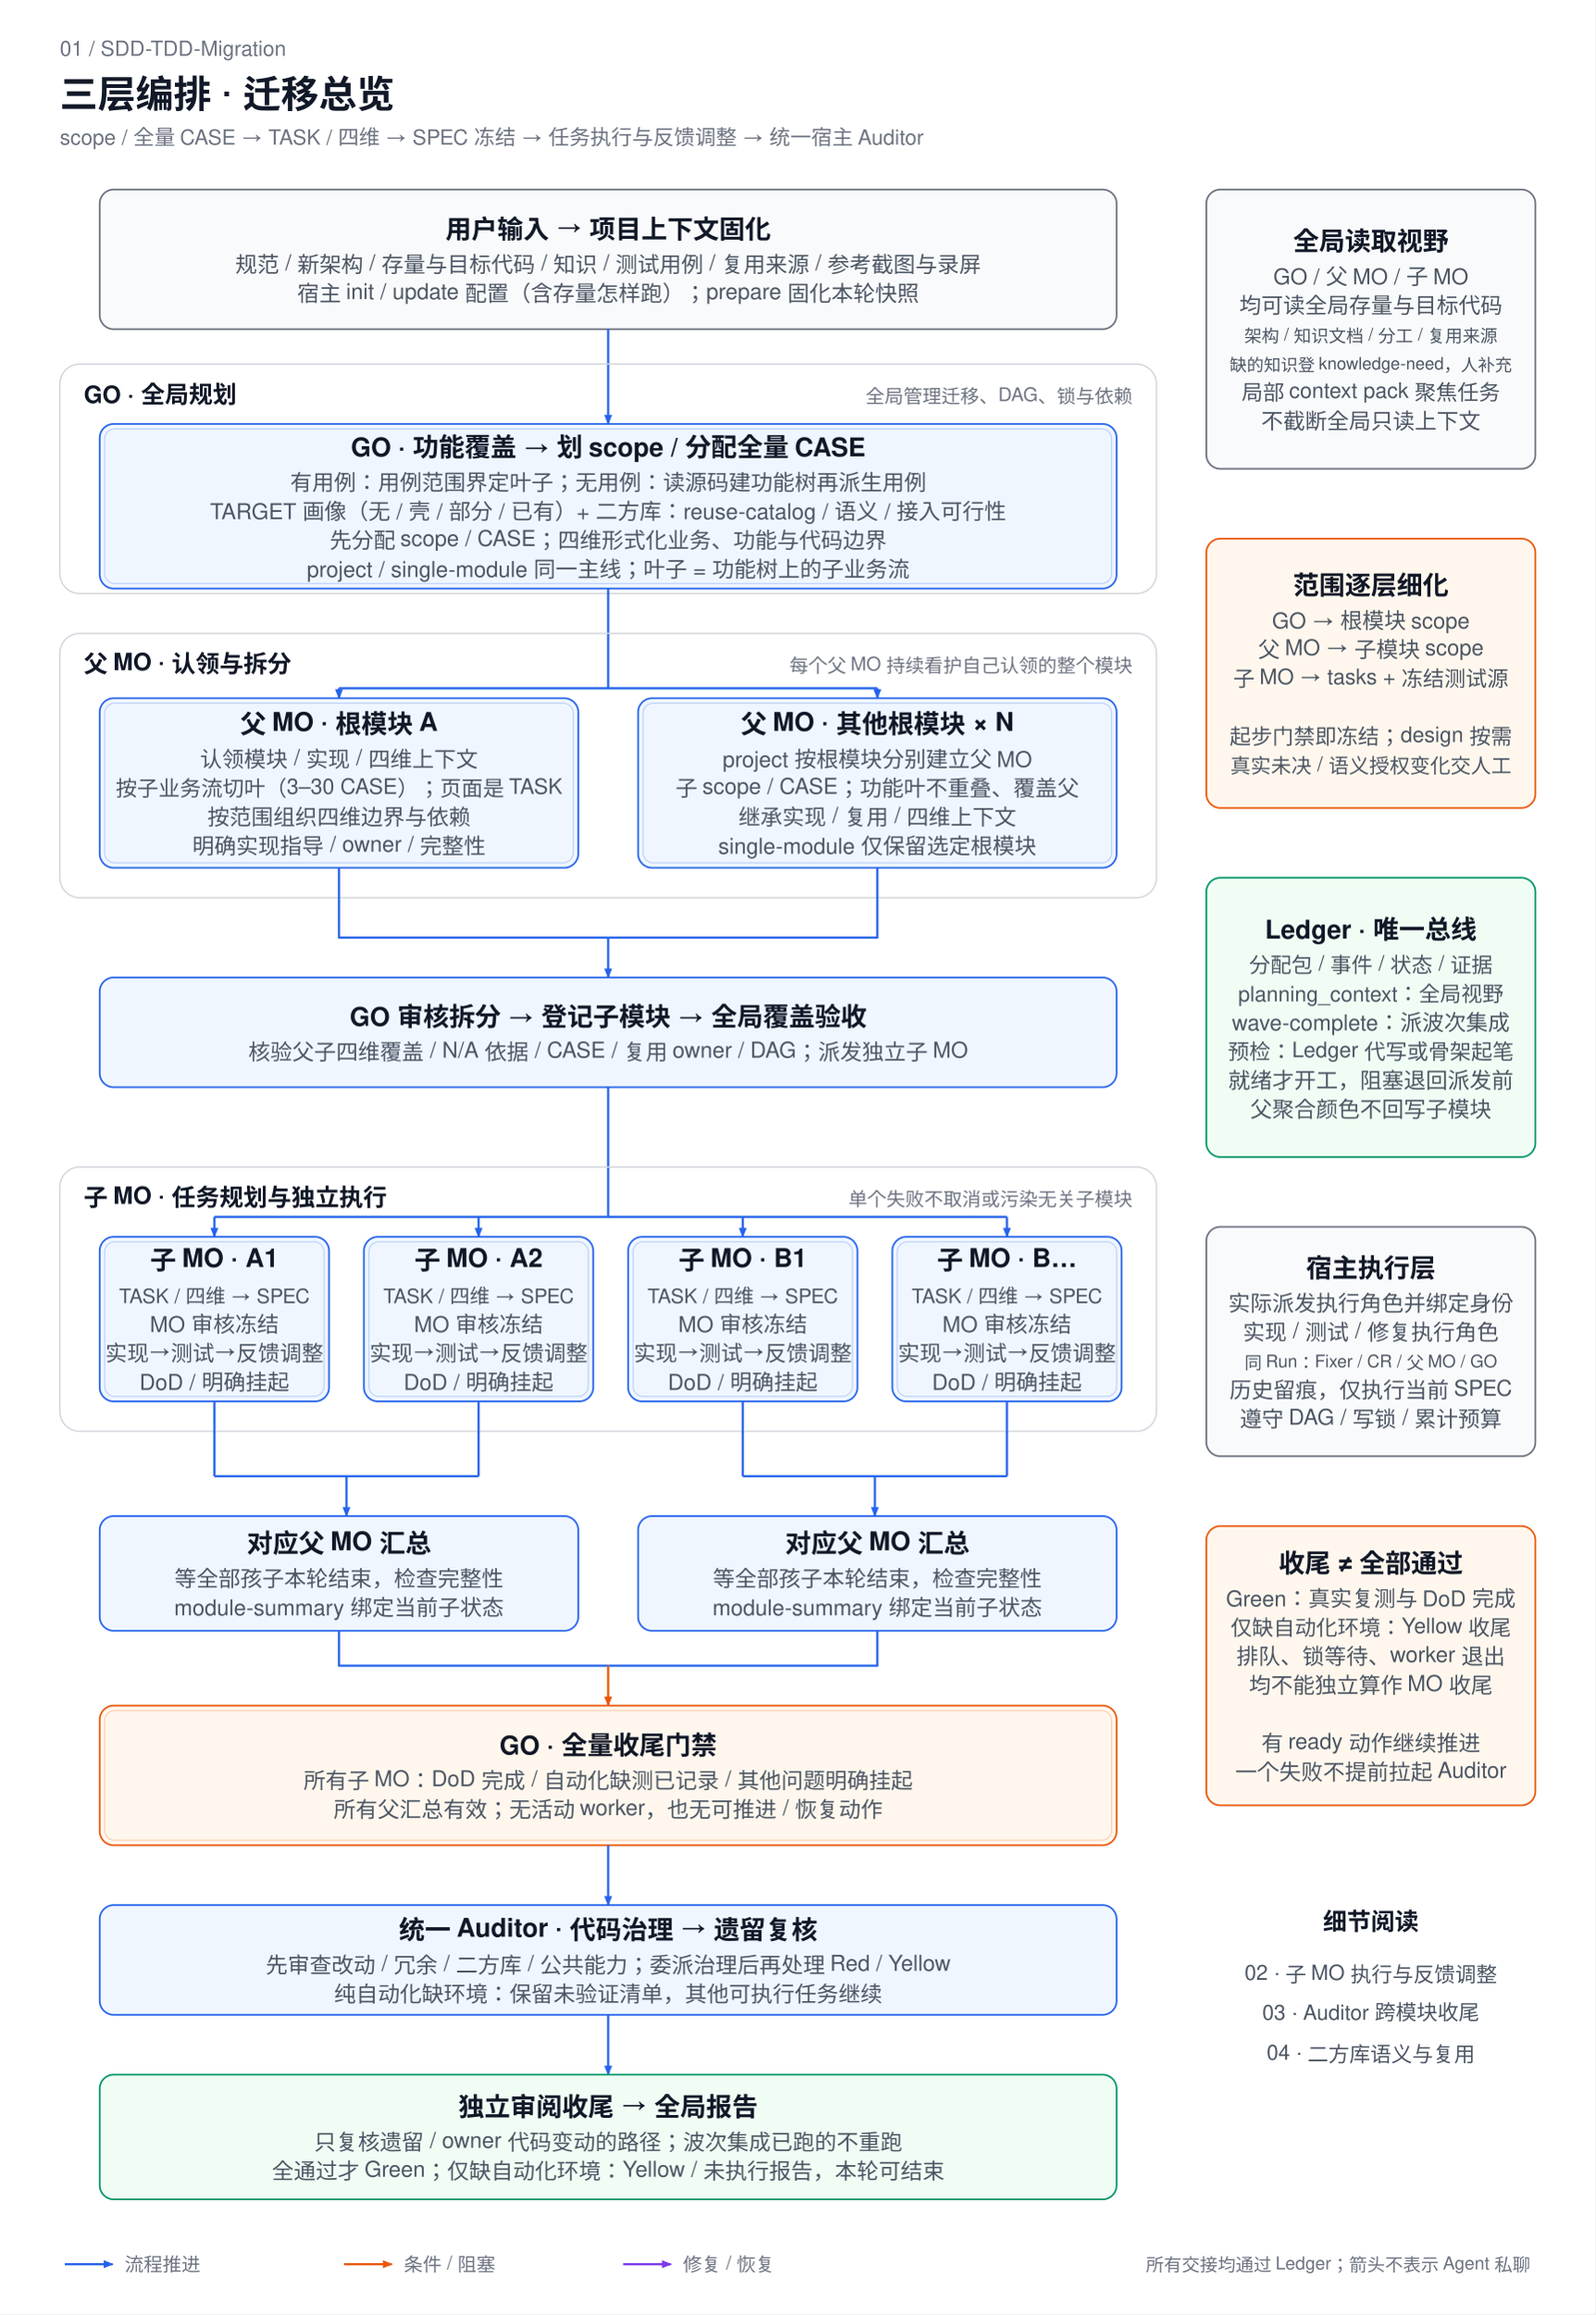
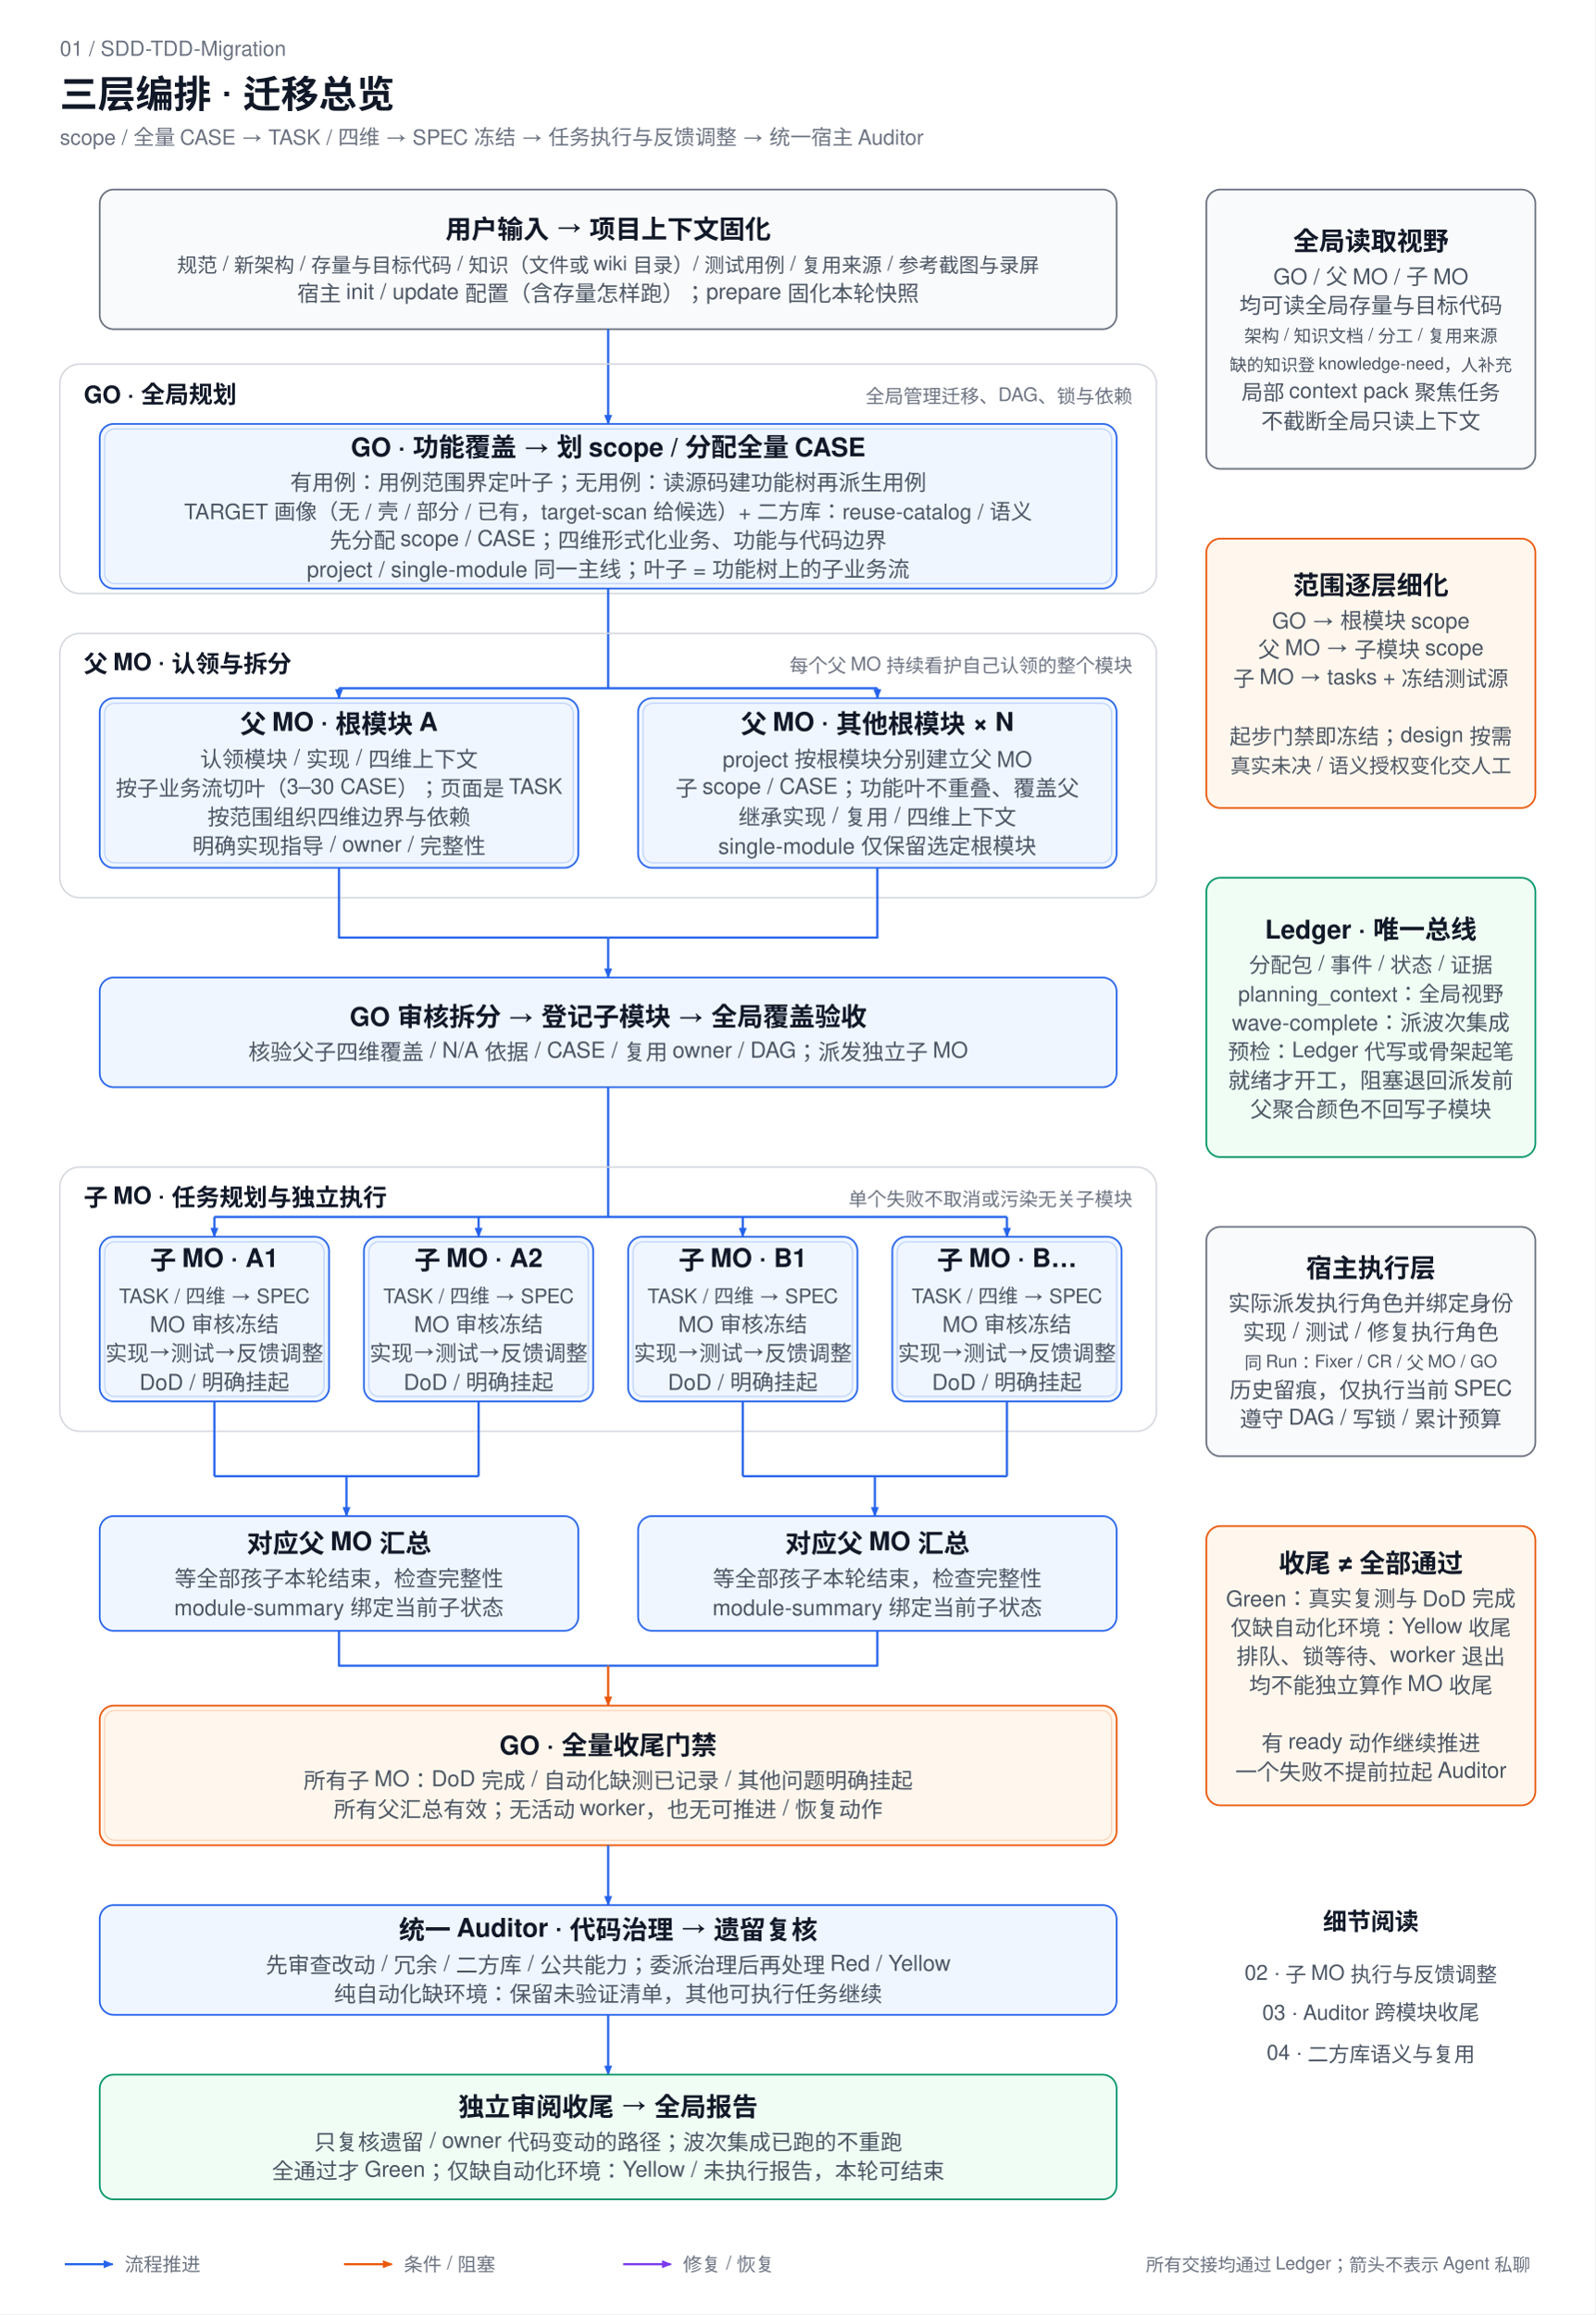
<svg xmlns="http://www.w3.org/2000/svg" width="1600" height="2320" viewBox="0 0 1600 2320" role="img" aria-labelledby="title desc">
  <style>text {font-family: "Helvetica Neue", Helvetica, Arial, "PingFang SC", "Microsoft YaHei", sans-serif;}</style>
  <defs>
    <marker id="arrow-blue" markerWidth="10" markerHeight="8" refX="9" refY="4" orient="auto" markerUnits="userSpaceOnUse">
      <path d="M0,0 L10,4 L0,8 Z" fill="#2563eb" />
    </marker>
    <marker id="arrow-orange" markerWidth="10" markerHeight="8" refX="9" refY="4" orient="auto" markerUnits="userSpaceOnUse">
      <path d="M0,0 L10,4 L0,8 Z" fill="#ea580c" />
    </marker>
    <marker id="arrow-green" markerWidth="10" markerHeight="8" refX="9" refY="4" orient="auto" markerUnits="userSpaceOnUse">
      <path d="M0,0 L10,4 L0,8 Z" fill="#059669" />
    </marker>
    <marker id="arrow-purple" markerWidth="10" markerHeight="8" refX="9" refY="4" orient="auto" markerUnits="userSpaceOnUse">
      <path d="M0,0 L10,4 L0,8 Z" fill="#7c3aed" />
    </marker>
    <marker id="arrow-gray" markerWidth="10" markerHeight="8" refX="9" refY="4" orient="auto" markerUnits="userSpaceOnUse">
      <path d="M0,0 L10,4 L0,8 Z" fill="#6b7280" />
    </marker>
  </defs>
  <rect width="1600" height="2320" fill="white" />
  <text x="60" y="56" font-size="21.00" fill="#6b7280" text-anchor="start" font-weight="400">01  /  SDD-TDD-Migration</text>
  <text x="60" y="108" font-size="38.00" fill="#111827" text-anchor="start" font-weight="700">三层编排 · 迁移总览</text>
  <text x="60" y="145" font-size="21.00" fill="#6b7280" text-anchor="start" font-weight="400">scope / 全量 CASE → TASK / 四维 → SPEC 冻结 → 任务执行与反馈调整 → 统一宿主 Auditor</text>
  <rect x="100" y="190" width="1020" height="140" rx="14" fill="#f9fafb" stroke="#6b7280" stroke-width="1.7" />
  <text x="610.0" y="239.0" font-size="26.00" fill="#111827" text-anchor="middle" font-weight="650">用户输入 → 项目上下文固化</text>
-   <text x="610.0" y="273.0" font-size="22.00" fill="#4b5563" text-anchor="middle" font-weight="400">规范 / 新架构 / 存量与目标代码 / 知识 / 测试用例 / 复用来源 / 参考截图与录屏</text>
+   <text x="610.0" y="273.0" font-size="20.16" fill="#4b5563" text-anchor="middle" font-weight="400">规范 / 新架构 / 存量与目标代码 / 知识（文件或 wiki 目录）/ 测试用例 / 复用来源 / 参考截图与录屏</text>
  <text x="610.0" y="302.0" font-size="22.00" fill="#4b5563" text-anchor="middle" font-weight="400">宿主 init / update 配置（含存量怎样跑）；prepare 固化本轮快照</text>
  <path d="M610,330 L610,425" fill="none" stroke="#2563eb" stroke-width="2.2" stroke-linejoin="round" marker-end="url(#arrow-blue)" />
  <rect x="60" y="365" width="1100" height="230" rx="20" fill="none" stroke="#d1d5db" stroke-width="1.4" />
  <text x="84" y="404" font-size="24.00" fill="#111827" text-anchor="start" font-weight="650">GO  ·  全局规划</text>
  <text x="1136" y="404" font-size="19.00" fill="#6b7280" text-anchor="end" font-weight="400">全局管理迁移、DAG、锁与依赖</text>
  <rect x="100" y="425" width="1020" height="165" rx="14" fill="#eff6ff" stroke="#2563eb" stroke-width="1.7" />
  <rect x="105" y="430" width="1010" height="155" rx="10" fill="none" stroke="#2563eb" stroke-opacity="0.28" />
  <text x="610.0" y="457.5" font-size="26.00" fill="#111827" text-anchor="middle" font-weight="650">GO · 功能覆盖 → 划 scope / 分配全量 CASE</text>
  <text x="610.0" y="491.5" font-size="22.00" fill="#4b5563" text-anchor="middle" font-weight="400">有用例：用例范围界定叶子；无用例：读源码建功能树再派生用例</text>
-   <text x="610.0" y="520.5" font-size="22.00" fill="#4b5563" text-anchor="middle" font-weight="400">TARGET 画像（无 / 壳 / 部分 / 已有）+ 二方库：reuse-catalog / 语义 / 接入可行性</text>
+   <text x="610.0" y="520.5" font-size="21.42" fill="#4b5563" text-anchor="middle" font-weight="400">TARGET 画像（无 / 壳 / 部分 / 已有，target-scan 给候选）+ 二方库：reuse-catalog / 语义</text>
  <text x="610.0" y="549.5" font-size="22.00" fill="#4b5563" text-anchor="middle" font-weight="400">先分配 scope / CASE；四维形式化业务、功能与代码边界</text>
  <text x="610.0" y="578.5" font-size="22.00" fill="#4b5563" text-anchor="middle" font-weight="400">project / single-module 同一主线；叶子 = 功能树上的子业务流</text>
  <path d="M610,590 L610,690" fill="none" stroke="#2563eb" stroke-width="2.2" stroke-linejoin="round" />
  <path d="M340,690 L880,690" fill="none" stroke="#2563eb" stroke-width="2.2" stroke-linejoin="round" />
  <path d="M340,690 L340,700" fill="none" stroke="#2563eb" stroke-width="2.2" stroke-linejoin="round" marker-end="url(#arrow-blue)" />
  <path d="M880,690 L880,700" fill="none" stroke="#2563eb" stroke-width="2.2" stroke-linejoin="round" marker-end="url(#arrow-blue)" />
  <rect x="60" y="635" width="1100" height="265" rx="20" fill="none" stroke="#d1d5db" stroke-width="1.4" />
  <text x="84" y="674" font-size="24.00" fill="#111827" text-anchor="start" font-weight="650">父 MO  ·  认领与拆分</text>
  <text x="1136" y="674" font-size="19.00" fill="#6b7280" text-anchor="end" font-weight="400">每个父 MO 持续看护自己认领的整个模块</text>
  <rect x="100" y="700" width="480" height="170" rx="14" fill="#eff6ff" stroke="#2563eb" stroke-width="1.7" />
  <rect x="105" y="705" width="470" height="160" rx="10" fill="none" stroke="#2563eb" stroke-opacity="0.28" />
  <text x="340.0" y="735.0" font-size="26.00" fill="#111827" text-anchor="middle" font-weight="650">父 MO · 根模块 A</text>
  <text x="340.0" y="769.0" font-size="22.00" fill="#4b5563" text-anchor="middle" font-weight="400">认领模块 / 实现 / 四维上下文</text>
  <text x="340.0" y="798.0" font-size="21.45" fill="#4b5563" text-anchor="middle" font-weight="400">按子业务流切叶（3–30 CASE）；页面是 TASK</text>
  <text x="340.0" y="827.0" font-size="22.00" fill="#4b5563" text-anchor="middle" font-weight="400">按范围组织四维边界与依赖</text>
  <text x="340.0" y="856.0" font-size="22.00" fill="#4b5563" text-anchor="middle" font-weight="400">明确实现指导 / owner / 完整性</text>
  <rect x="640" y="700" width="480" height="170" rx="14" fill="#eff6ff" stroke="#2563eb" stroke-width="1.7" />
  <rect x="645" y="705" width="470" height="160" rx="10" fill="none" stroke="#2563eb" stroke-opacity="0.28" />
  <text x="880.0" y="735.0" font-size="26.00" fill="#111827" text-anchor="middle" font-weight="650">父 MO · 其他根模块 × N</text>
  <text x="880.0" y="769.0" font-size="22.00" fill="#4b5563" text-anchor="middle" font-weight="400">project 按根模块分别建立父 MO</text>
  <text x="880.0" y="798.0" font-size="22.00" fill="#4b5563" text-anchor="middle" font-weight="400">子 scope / CASE；功能叶不重叠、覆盖父</text>
  <text x="880.0" y="827.0" font-size="22.00" fill="#4b5563" text-anchor="middle" font-weight="400">继承实现 / 复用 / 四维上下文</text>
  <text x="880.0" y="856.0" font-size="22.00" fill="#4b5563" text-anchor="middle" font-weight="400">single-module 仅保留选定根模块</text>
  <path d="M340,870 L340,940 L610,940" fill="none" stroke="#2563eb" stroke-width="2.2" stroke-linejoin="round" />
  <path d="M880,870 L880,940 L610,940" fill="none" stroke="#2563eb" stroke-width="2.2" stroke-linejoin="round" />
  <path d="M610,940 L610,980" fill="none" stroke="#2563eb" stroke-width="2.2" stroke-linejoin="round" marker-end="url(#arrow-blue)" />
  <rect x="100" y="980" width="1020" height="110" rx="14" fill="#eff6ff" stroke="#2563eb" stroke-width="1.7" />
  <text x="610.0" y="1028.5" font-size="26.00" fill="#111827" text-anchor="middle" font-weight="650">GO 审核拆分 → 登记子模块 → 全局覆盖验收</text>
  <text x="610.0" y="1062.5" font-size="22.00" fill="#4b5563" text-anchor="middle" font-weight="400">核验父子四维覆盖 / N/A 依据 / CASE / 复用 owner / DAG；派发独立子 MO</text>
  <path d="M610,1090 L610,1220" fill="none" stroke="#2563eb" stroke-width="2.2" stroke-linejoin="round" />
  <path d="M215,1220 L1010,1220" fill="none" stroke="#2563eb" stroke-width="2.2" stroke-linejoin="round" />
  <rect x="60" y="1170" width="1100" height="265" rx="20" fill="none" stroke="#d1d5db" stroke-width="1.4" />
  <text x="84" y="1209" font-size="24.00" fill="#111827" text-anchor="start" font-weight="650">子 MO  ·  任务规划与独立执行</text>
  <text x="1136" y="1209" font-size="19.00" fill="#6b7280" text-anchor="end" font-weight="400">单个失败不取消或污染无关子模块</text>
  <path d="M215,1220 L215,1240" fill="none" stroke="#2563eb" stroke-width="2.2" stroke-linejoin="round" marker-end="url(#arrow-blue)" />
  <rect x="100" y="1240" width="230" height="165" rx="14" fill="#eff6ff" stroke="#2563eb" stroke-width="1.7" />
  <rect x="105" y="1245" width="220" height="155" rx="10" fill="none" stroke="#2563eb" stroke-opacity="0.28" />
  <text x="215.0" y="1272.5" font-size="26.00" fill="#111827" text-anchor="middle" font-weight="650">子 MO · A1</text>
  <text x="215.0" y="1306.5" font-size="20.04" fill="#4b5563" text-anchor="middle" font-weight="400">TASK / 四维 → SPEC</text>
  <text x="215.0" y="1335.5" font-size="22.00" fill="#4b5563" text-anchor="middle" font-weight="400">MO 审核冻结</text>
  <text x="215.0" y="1364.5" font-size="21.88" fill="#4b5563" text-anchor="middle" font-weight="400">实现→测试→反馈调整</text>
  <text x="215.0" y="1393.5" font-size="22.00" fill="#4b5563" text-anchor="middle" font-weight="400">DoD / 明确挂起</text>
  <path d="M480,1220 L480,1240" fill="none" stroke="#2563eb" stroke-width="2.2" stroke-linejoin="round" marker-end="url(#arrow-blue)" />
  <rect x="365" y="1240" width="230" height="165" rx="14" fill="#eff6ff" stroke="#2563eb" stroke-width="1.7" />
  <rect x="370" y="1245" width="220" height="155" rx="10" fill="none" stroke="#2563eb" stroke-opacity="0.28" />
  <text x="480.0" y="1272.5" font-size="26.00" fill="#111827" text-anchor="middle" font-weight="650">子 MO · A2</text>
  <text x="480.0" y="1306.5" font-size="20.04" fill="#4b5563" text-anchor="middle" font-weight="400">TASK / 四维 → SPEC</text>
  <text x="480.0" y="1335.5" font-size="22.00" fill="#4b5563" text-anchor="middle" font-weight="400">MO 审核冻结</text>
  <text x="480.0" y="1364.5" font-size="21.88" fill="#4b5563" text-anchor="middle" font-weight="400">实现→测试→反馈调整</text>
  <text x="480.0" y="1393.5" font-size="22.00" fill="#4b5563" text-anchor="middle" font-weight="400">DoD / 明确挂起</text>
  <path d="M745,1220 L745,1240" fill="none" stroke="#2563eb" stroke-width="2.2" stroke-linejoin="round" marker-end="url(#arrow-blue)" />
  <rect x="630" y="1240" width="230" height="165" rx="14" fill="#eff6ff" stroke="#2563eb" stroke-width="1.7" />
  <rect x="635" y="1245" width="220" height="155" rx="10" fill="none" stroke="#2563eb" stroke-opacity="0.28" />
  <text x="745.0" y="1272.5" font-size="26.00" fill="#111827" text-anchor="middle" font-weight="650">子 MO · B1</text>
  <text x="745.0" y="1306.5" font-size="20.04" fill="#4b5563" text-anchor="middle" font-weight="400">TASK / 四维 → SPEC</text>
  <text x="745.0" y="1335.5" font-size="22.00" fill="#4b5563" text-anchor="middle" font-weight="400">MO 审核冻结</text>
  <text x="745.0" y="1364.5" font-size="21.88" fill="#4b5563" text-anchor="middle" font-weight="400">实现→测试→反馈调整</text>
  <text x="745.0" y="1393.5" font-size="22.00" fill="#4b5563" text-anchor="middle" font-weight="400">DoD / 明确挂起</text>
  <path d="M1010,1220 L1010,1240" fill="none" stroke="#2563eb" stroke-width="2.2" stroke-linejoin="round" marker-end="url(#arrow-blue)" />
  <rect x="895" y="1240" width="230" height="165" rx="14" fill="#eff6ff" stroke="#2563eb" stroke-width="1.7" />
  <rect x="900" y="1245" width="220" height="155" rx="10" fill="none" stroke="#2563eb" stroke-opacity="0.28" />
  <text x="1010.0" y="1272.5" font-size="26.00" fill="#111827" text-anchor="middle" font-weight="650">子 MO · B…</text>
  <text x="1010.0" y="1306.5" font-size="20.04" fill="#4b5563" text-anchor="middle" font-weight="400">TASK / 四维 → SPEC</text>
  <text x="1010.0" y="1335.5" font-size="22.00" fill="#4b5563" text-anchor="middle" font-weight="400">MO 审核冻结</text>
  <text x="1010.0" y="1364.5" font-size="21.88" fill="#4b5563" text-anchor="middle" font-weight="400">实现→测试→反馈调整</text>
  <text x="1010.0" y="1393.5" font-size="22.00" fill="#4b5563" text-anchor="middle" font-weight="400">DoD / 明确挂起</text>
  <path d="M215,1405 L215,1480" fill="none" stroke="#2563eb" stroke-width="2.2" stroke-linejoin="round" />
  <path d="M480,1405 L480,1480" fill="none" stroke="#2563eb" stroke-width="2.2" stroke-linejoin="round" />
  <path d="M215,1480 L480,1480" fill="none" stroke="#2563eb" stroke-width="2.2" stroke-linejoin="round" />
  <path d="M347.5,1480 L347.5,1520" fill="none" stroke="#2563eb" stroke-width="2.2" stroke-linejoin="round" marker-end="url(#arrow-blue)" />
  <rect x="100" y="1520" width="480" height="115" rx="14" fill="#eff6ff" stroke="#2563eb" stroke-width="1.7" />
  <text x="340.0" y="1556.5" font-size="26.00" fill="#111827" text-anchor="middle" font-weight="650">对应父 MO 汇总</text>
  <text x="340.0" y="1590.5" font-size="22.00" fill="#4b5563" text-anchor="middle" font-weight="400">等全部孩子本轮结束，检查完整性</text>
  <text x="340.0" y="1619.5" font-size="22.00" fill="#4b5563" text-anchor="middle" font-weight="400">module-summary 绑定当前子状态</text>
  <path d="M745,1405 L745,1480" fill="none" stroke="#2563eb" stroke-width="2.2" stroke-linejoin="round" />
  <path d="M1010,1405 L1010,1480" fill="none" stroke="#2563eb" stroke-width="2.2" stroke-linejoin="round" />
  <path d="M745,1480 L1010,1480" fill="none" stroke="#2563eb" stroke-width="2.2" stroke-linejoin="round" />
  <path d="M877.5,1480 L877.5,1520" fill="none" stroke="#2563eb" stroke-width="2.2" stroke-linejoin="round" marker-end="url(#arrow-blue)" />
  <rect x="640" y="1520" width="480" height="115" rx="14" fill="#eff6ff" stroke="#2563eb" stroke-width="1.7" />
  <text x="880.0" y="1556.5" font-size="26.00" fill="#111827" text-anchor="middle" font-weight="650">对应父 MO 汇总</text>
  <text x="880.0" y="1590.5" font-size="22.00" fill="#4b5563" text-anchor="middle" font-weight="400">等全部孩子本轮结束，检查完整性</text>
  <text x="880.0" y="1619.5" font-size="22.00" fill="#4b5563" text-anchor="middle" font-weight="400">module-summary 绑定当前子状态</text>
  <path d="M340,1635 L340,1670 L610,1670" fill="none" stroke="#2563eb" stroke-width="2.2" stroke-linejoin="round" />
  <path d="M880,1635 L880,1670 L610,1670" fill="none" stroke="#2563eb" stroke-width="2.2" stroke-linejoin="round" />
  <path d="M610,1670 L610,1710" fill="none" stroke="#ea580c" stroke-width="2.2" stroke-linejoin="round" marker-end="url(#arrow-orange)" />
  <rect x="100" y="1710" width="1020" height="140" rx="14" fill="#fff7ed" stroke="#ea580c" stroke-width="1.7" />
  <rect x="105" y="1715" width="1010" height="130" rx="10" fill="none" stroke="#ea580c" stroke-opacity="0.28" />
  <text x="610.0" y="1759.0" font-size="26.00" fill="#111827" text-anchor="middle" font-weight="650">GO · 全量收尾门禁</text>
  <text x="610.0" y="1793.0" font-size="22.00" fill="#4b5563" text-anchor="middle" font-weight="400">所有子 MO：DoD 完成 / 自动化缺测已记录 / 其他问题明确挂起</text>
  <text x="610.0" y="1822.0" font-size="22.00" fill="#4b5563" text-anchor="middle" font-weight="400">所有父汇总有效；无活动 worker，也无可推进 / 恢复动作</text>
  <path d="M610,1850 L610,1910" fill="none" stroke="#2563eb" stroke-width="2.2" stroke-linejoin="round" marker-end="url(#arrow-blue)" />
  <rect x="100" y="1910" width="1020" height="110" rx="14" fill="#eff6ff" stroke="#2563eb" stroke-width="1.7" />
  <text x="610.0" y="1944.0" font-size="26.00" fill="#111827" text-anchor="middle" font-weight="650">统一 Auditor · 代码治理 → 遗留复核</text>
  <text x="610.0" y="1978.0" font-size="22.00" fill="#4b5563" text-anchor="middle" font-weight="400">先审查改动 / 冗余 / 二方库 / 公共能力；委派治理后再处理 Red / Yellow</text>
  <text x="610.0" y="2007.0" font-size="22.00" fill="#4b5563" text-anchor="middle" font-weight="400">纯自动化缺环境：保留未验证清单，其他可执行任务继续</text>
  <path d="M610,2020 L610,2080" fill="none" stroke="#2563eb" stroke-width="2.2" stroke-linejoin="round" marker-end="url(#arrow-blue)" />
  <rect x="100" y="2080" width="1020" height="125" rx="14" fill="#f0fdf4" stroke="#059669" stroke-width="1.7" />
  <text x="610.0" y="2121.5" font-size="26.00" fill="#111827" text-anchor="middle" font-weight="650">独立审阅收尾 → 全局报告</text>
  <text x="610.0" y="2155.5" font-size="22.00" fill="#4b5563" text-anchor="middle" font-weight="400">只复核遗留 / owner 代码变动的路径；波次集成已跑的不重跑</text>
  <text x="610.0" y="2184.5" font-size="22.00" fill="#4b5563" text-anchor="middle" font-weight="400">全通过才 Green；仅缺自动化环境：Yellow / 未执行报告，本轮可结束</text>
  <rect x="1210" y="190" width="330" height="280" rx="14" fill="#f9fafb" stroke="#6b7280" stroke-width="1.7" />
  <text x="1375.0" y="251.0" font-size="26.00" fill="#111827" text-anchor="middle" font-weight="650">全局读取视野</text>
  <text x="1375.0" y="285.0" font-size="22.00" fill="#4b5563" text-anchor="middle" font-weight="400">GO / 父 MO / 子 MO</text>
  <text x="1375.0" y="314.0" font-size="22.00" fill="#4b5563" text-anchor="middle" font-weight="400">均可读全局存量与目标代码</text>
  <text x="1375.0" y="343.0" font-size="17.51" fill="#4b5563" text-anchor="middle" font-weight="400">架构 / 知识文档 / 分工 / 复用来源</text>
  <text x="1375.0" y="372.0" font-size="17.09" fill="#4b5563" text-anchor="middle" font-weight="400">缺的知识登 knowledge-need，人补充</text>
  <text x="1375.0" y="401.0" font-size="21.46" fill="#4b5563" text-anchor="middle" font-weight="400">局部 context pack 聚焦任务</text>
  <text x="1375.0" y="430.0" font-size="22.00" fill="#4b5563" text-anchor="middle" font-weight="400">不截断全局只读上下文</text>
  <rect x="1210" y="540" width="330" height="270" rx="14" fill="#fff7ed" stroke="#ea580c" stroke-width="1.7" />
  <text x="1375.0" y="596.0" font-size="26.00" fill="#111827" text-anchor="middle" font-weight="650">范围逐层细化</text>
  <text x="1375.0" y="630.0" font-size="22.00" fill="#4b5563" text-anchor="middle" font-weight="400">GO → 根模块 scope</text>
  <text x="1375.0" y="659.0" font-size="22.00" fill="#4b5563" text-anchor="middle" font-weight="400">父 MO → 子模块 scope</text>
  <text x="1375.0" y="688.0" font-size="21.46" fill="#4b5563" text-anchor="middle" font-weight="400">子 MO → tasks + 冻结测试源</text>
  <text x="1375.0" y="717.0" font-size="22.00" fill="#4b5563" text-anchor="middle" font-weight="400" />
  <text x="1375.0" y="746.0" font-size="21.44" fill="#4b5563" text-anchor="middle" font-weight="400">起步门禁即冻结；design 按需</text>
  <text x="1375.0" y="775.0" font-size="20.39" fill="#4b5563" text-anchor="middle" font-weight="400">真实未决 / 语义授权变化交人工</text>
  <rect x="1210" y="880" width="330" height="280" rx="14" fill="#f0fdf4" stroke="#059669" stroke-width="1.7" />
  <text x="1375.0" y="941.0" font-size="26.00" fill="#111827" text-anchor="middle" font-weight="650">Ledger · 唯一总线</text>
  <text x="1375.0" y="975.0" font-size="21.23" fill="#4b5563" text-anchor="middle" font-weight="400">分配包 / 事件 / 状态 / 证据</text>
  <text x="1375.0" y="1004.0" font-size="21.25" fill="#4b5563" text-anchor="middle" font-weight="400">planning_context：全局视野</text>
  <text x="1375.0" y="1033.0" font-size="22.00" fill="#4b5563" text-anchor="middle" font-weight="400">wave-complete：派波次集成</text>
  <text x="1375.0" y="1062.0" font-size="21.44" fill="#4b5563" text-anchor="middle" font-weight="400">预检：Ledger 代写或骨架起笔</text>
  <text x="1375.0" y="1091.0" font-size="22.00" fill="#4b5563" text-anchor="middle" font-weight="400">就绪才开工，阻塞退回派发前</text>
  <text x="1375.0" y="1120.0" font-size="22.00" fill="#4b5563" text-anchor="middle" font-weight="400">父聚合颜色不回写子模块</text>
  <rect x="1210" y="1230" width="330" height="230" rx="14" fill="#f9fafb" stroke="#6b7280" stroke-width="1.7" />
  <text x="1375.0" y="1280.5" font-size="26.00" fill="#111827" text-anchor="middle" font-weight="650">宿主执行层</text>
  <text x="1375.0" y="1314.5" font-size="22.00" fill="#4b5563" text-anchor="middle" font-weight="400">实际派发执行角色并绑定身份</text>
  <text x="1375.0" y="1343.5" font-size="22.00" fill="#4b5563" text-anchor="middle" font-weight="400">实现 / 测试 / 修复执行角色</text>
  <text x="1375.0" y="1372.5" font-size="17.39" fill="#4b5563" text-anchor="middle" font-weight="400">同 Run：Fixer / CR / 父 MO / GO</text>
  <text x="1375.0" y="1401.5" font-size="22.00" fill="#4b5563" text-anchor="middle" font-weight="400">历史留痕，仅执行当前 SPEC</text>
  <text x="1375.0" y="1430.5" font-size="21.90" fill="#4b5563" text-anchor="middle" font-weight="400">遵守 DAG / 写锁 / 累计预算</text>
  <rect x="1210" y="1530" width="330" height="280" rx="14" fill="#fff7ed" stroke="#ea580c" stroke-width="1.7" />
  <text x="1375.0" y="1576.5" font-size="26.00" fill="#111827" text-anchor="middle" font-weight="650">收尾 ≠ 全部通过</text>
  <text x="1375.0" y="1610.5" font-size="21.90" fill="#4b5563" text-anchor="middle" font-weight="400">Green：真实复测与 DoD 完成</text>
  <text x="1375.0" y="1639.5" font-size="21.44" fill="#4b5563" text-anchor="middle" font-weight="400">仅缺自动化环境：Yellow 收尾</text>
  <text x="1375.0" y="1668.5" font-size="22.00" fill="#4b5563" text-anchor="middle" font-weight="400">排队、锁等待、worker 退出</text>
  <text x="1375.0" y="1697.5" font-size="22.00" fill="#4b5563" text-anchor="middle" font-weight="400">均不能独立算作 MO 收尾</text>
  <text x="1375.0" y="1726.5" font-size="22.00" fill="#4b5563" text-anchor="middle" font-weight="400" />
  <text x="1375.0" y="1755.5" font-size="22.00" fill="#4b5563" text-anchor="middle" font-weight="400">有 ready 动作继续推进</text>
  <text x="1375.0" y="1784.5" font-size="22.00" fill="#4b5563" text-anchor="middle" font-weight="400">一个失败不提前拉起 Auditor</text>
  <text x="1375" y="1935" font-size="24.00" fill="#111827" text-anchor="middle" font-weight="650">细节阅读</text>
  <text x="1375" y="1985" font-size="21.00" fill="#4b5563" text-anchor="middle" font-weight="400">02 · 子 MO 执行与反馈调整</text>
  <text x="1375" y="2025" font-size="21.00" fill="#4b5563" text-anchor="middle" font-weight="400">03 · Auditor 跨模块收尾</text>
  <text x="1375" y="2065" font-size="21.00" fill="#4b5563" text-anchor="middle" font-weight="400">04 · 二方库语义与复用</text>
  <path d="M65,2270 L113,2270" fill="none" stroke="#2563eb" stroke-width="2.2" stroke-linejoin="round" marker-end="url(#arrow-blue)" />
  <text x="125" y="2277" font-size="19.00" fill="#6b7280" text-anchor="start" font-weight="400">流程推进</text>
  <path d="M345,2270 L393,2270" fill="none" stroke="#ea580c" stroke-width="2.2" stroke-linejoin="round" marker-end="url(#arrow-orange)" />
  <text x="405" y="2277" font-size="19.00" fill="#6b7280" text-anchor="start" font-weight="400">条件 / 阻塞</text>
  <path d="M625,2270 L673,2270" fill="none" stroke="#7c3aed" stroke-width="2.2" stroke-linejoin="round" marker-end="url(#arrow-purple)" />
  <text x="685" y="2277" font-size="19.00" fill="#6b7280" text-anchor="start" font-weight="400">修复 / 恢复</text>
  <text x="1535" y="2277" font-size="18.00" fill="#6b7280" text-anchor="end" font-weight="400">所有交接均通过 Ledger；箭头不表示 Agent 私聊</text>
</svg>
